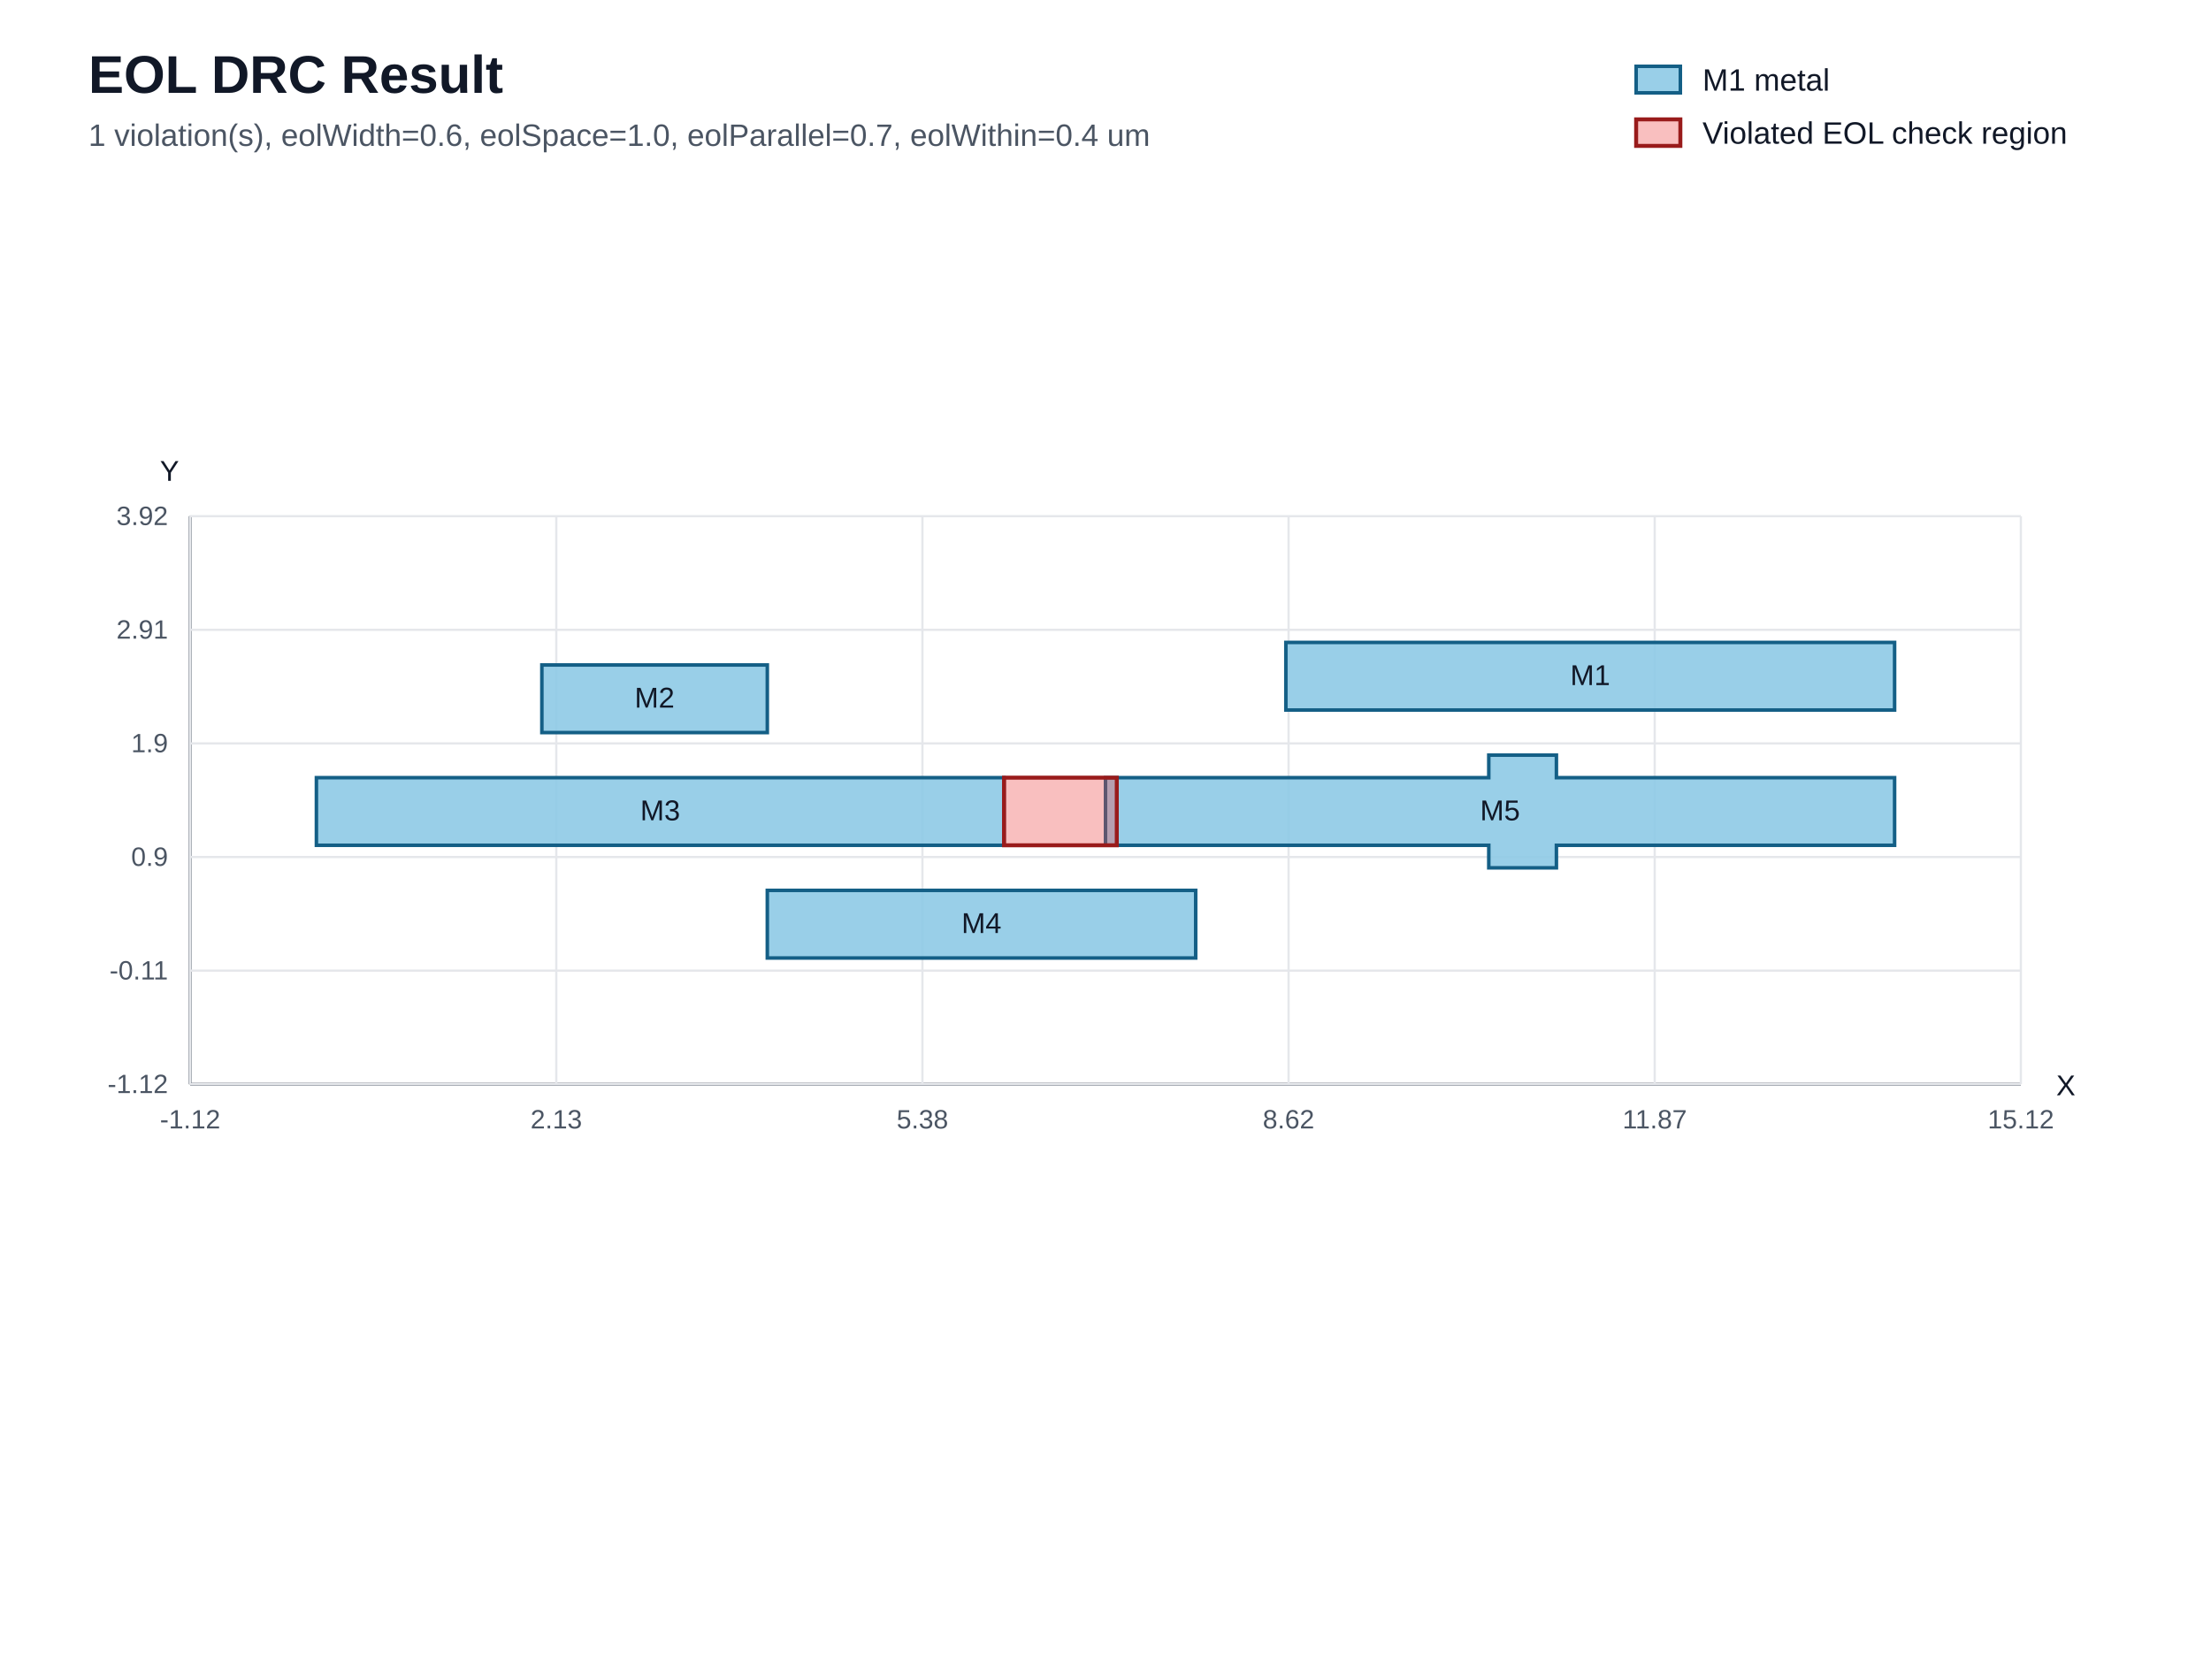
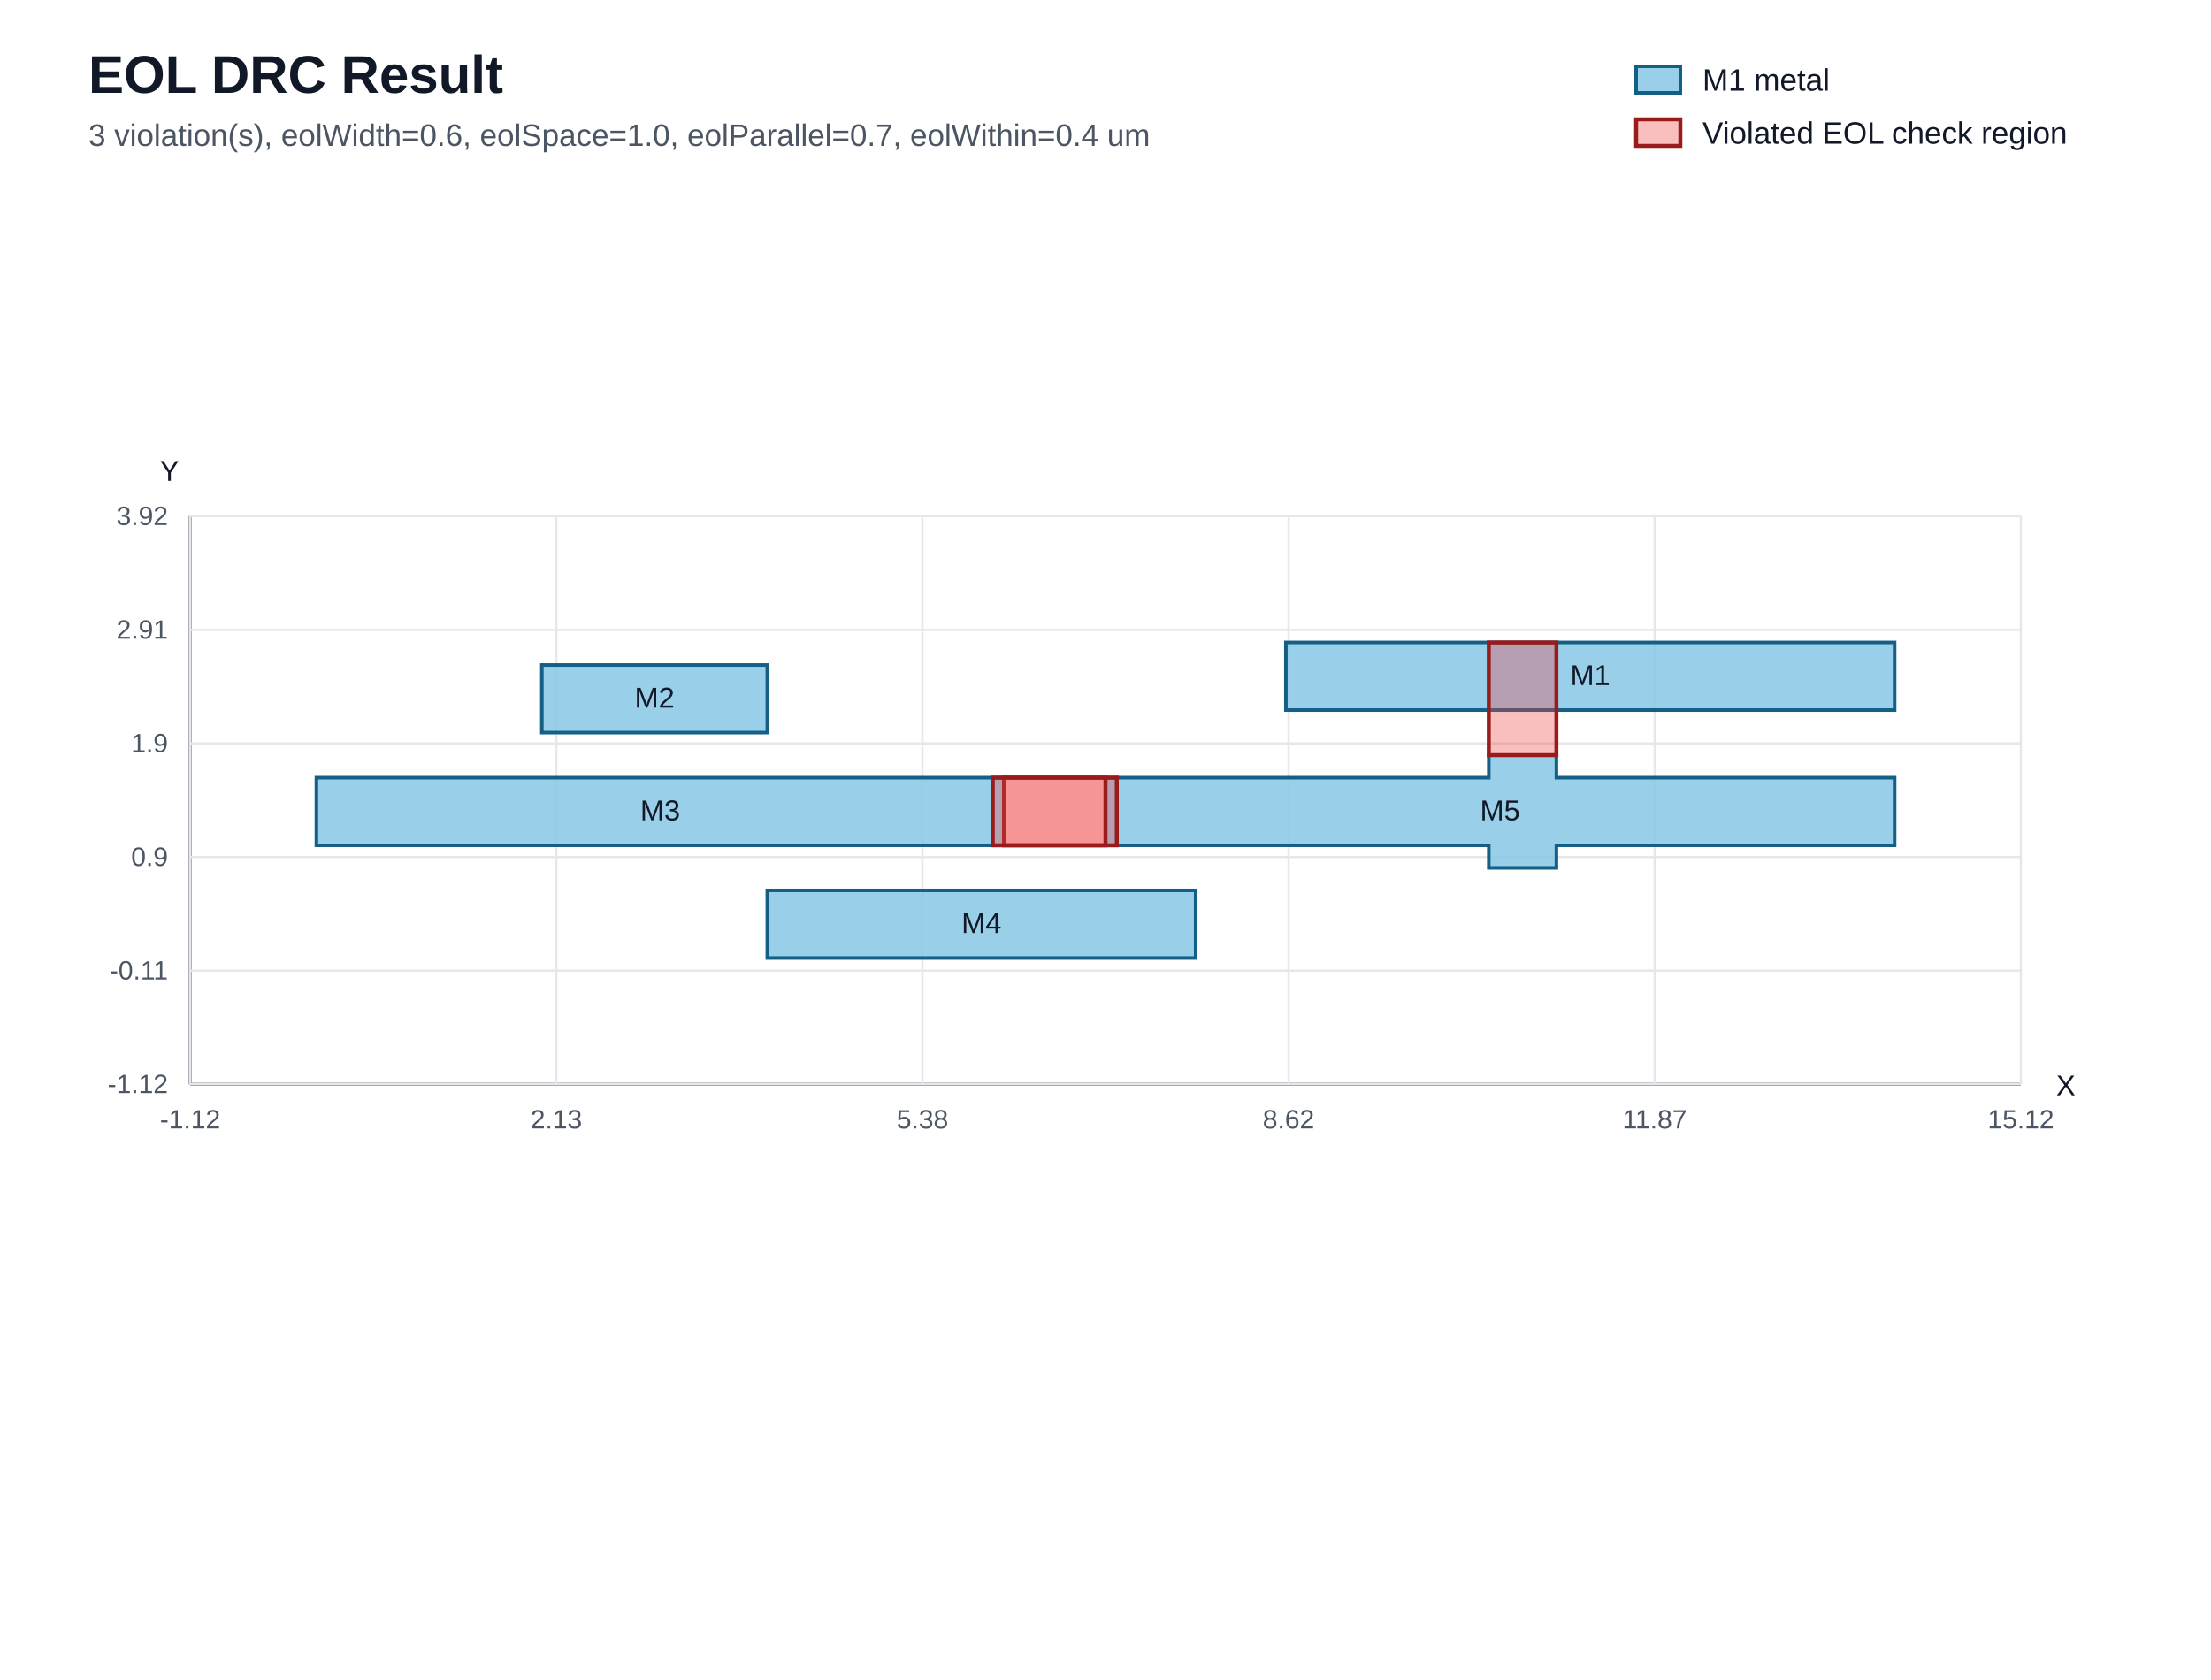
<svg xmlns="http://www.w3.org/2000/svg" width="1000" height="760" viewBox="0 0 1000 760" role="img" aria-label="EOL DRC result">
  <rect width="1000" height="760" fill="#ffffff" />
  <style>
.title{font:700 24px Arial,sans-serif;fill:#111827}.sub{font:14px Arial,sans-serif;fill:#4b5563}.axis{stroke:#374151;stroke-width:1.2}.grid{stroke:#e5e7eb;stroke-width:1}.tick{font:12px Arial,sans-serif;fill:#4b5563}.metal{fill:#8ecae6;stroke:#145f86;stroke-width:1.6;fill-opacity:.9}.viol{fill:#ef4444;stroke:#991b1b;stroke-width:1.8;fill-opacity:.34}.label{font:13px Arial,sans-serif;fill:#111827}.legend{font:14px Arial,sans-serif;fill:#111827}
</style>
  <text class="title" x="40" y="42">EOL DRC Result</text>
-   <text class="sub" x="40" y="66">1 violation(s), eolWidth=0.6, eolSpace=1.0, eolParallel=0.7, eolWithin=0.4 um</text>
+   <text class="sub" x="40" y="66">3 violation(s), eolWidth=0.6, eolSpace=1.0, eolParallel=0.7, eolWithin=0.4 um</text>
  <line class="axis" x1="86" y1="490.483" x2="914" y2="490.483" />
  <line class="axis" x1="86" y1="490.483" x2="86" y2="233.517" />
  <text class="label" x="930" y="495.483">X</text>
  <text class="label" x="81" y="217.517" text-anchor="end">Y</text>
  <line class="grid" x1="86" y1="233.517" x2="86" y2="490.483" />
  <text class="tick" x="86" y="510.483" text-anchor="middle">-1.12</text>
  <line class="grid" x1="86" y1="490.483" x2="914" y2="490.483" />
  <text class="tick" x="76" y="494.483" text-anchor="end">-1.12</text>
  <line class="grid" x1="251.6" y1="233.517" x2="251.6" y2="490.483" />
  <text class="tick" x="251.6" y="510.483" text-anchor="middle">2.13</text>
  <line class="grid" x1="86" y1="439.09" x2="914" y2="439.09" />
  <text class="tick" x="76" y="443.09" text-anchor="end">-0.11</text>
  <line class="grid" x1="417.2" y1="233.517" x2="417.2" y2="490.483" />
  <text class="tick" x="417.2" y="510.483" text-anchor="middle">5.38</text>
  <line class="grid" x1="86" y1="387.697" x2="914" y2="387.697" />
  <text class="tick" x="76" y="391.697" text-anchor="end">0.9</text>
  <line class="grid" x1="582.8" y1="233.517" x2="582.8" y2="490.483" />
  <text class="tick" x="582.8" y="510.483" text-anchor="middle">8.62</text>
  <line class="grid" x1="86" y1="336.303" x2="914" y2="336.303" />
  <text class="tick" x="76" y="340.303" text-anchor="end">1.9</text>
  <line class="grid" x1="748.4" y1="233.517" x2="748.4" y2="490.483" />
  <text class="tick" x="748.4" y="510.483" text-anchor="middle">11.87</text>
  <line class="grid" x1="86" y1="284.91" x2="914" y2="284.91" />
  <text class="tick" x="76" y="288.91" text-anchor="end">2.91</text>
  <line class="grid" x1="914" y1="233.517" x2="914" y2="490.483" />
  <text class="tick" x="914" y="510.483" text-anchor="middle">15.12</text>
  <line class="grid" x1="86" y1="233.517" x2="914" y2="233.517" />
  <text class="tick" x="76" y="237.517" text-anchor="end">3.92</text>
  <path class="metal" d="M 581.576 321.212 L 581.576 290.621 L 856.897 290.621 L 856.897 321.212 L 581.576 321.212 Z" />
  <text class="label" x="719.236" y="309.916" text-anchor="middle">M1</text>
  <path class="metal" d="M 245.074 331.409 L 245.074 300.818 L 347.044 300.818 L 347.044 331.409 L 245.074 331.409 Z" />
  <text class="label" x="296.059" y="320.113" text-anchor="middle">M2</text>
  <path class="metal" d="M 143.103 382.394 L 143.103 351.803 L 454.113 351.803 L 454.113 382.394 L 143.103 382.394 Z" />
  <text class="label" x="298.608" y="371.099" text-anchor="middle">M3</text>
  <path class="metal" d="M 347.044 433.379 L 347.044 402.788 L 540.788 402.788 L 540.788 433.379 L 347.044 433.379 Z" />
  <text class="label" x="443.916" y="422.084" text-anchor="middle">M4</text>
  <path class="metal" d="M 673.35 351.803 L 673.35 341.606 L 703.941 341.606 L 703.941 351.803 L 856.897 351.803 L 856.897 382.394 L 703.941 382.394 L 703.941 392.591 L 673.35 392.591 L 673.35 382.394 L 500 382.394 L 500 351.803 L 673.35 351.803 Z" />
  <text class="label" x="678.448" y="371.099" text-anchor="middle">M5</text>
  <path class="viol" d="M 454.113 382.394 L 454.113 351.803 L 505.099 351.803 L 505.099 382.394 L 454.113 382.394 Z" />
+   <path class="viol" d="M 673.35 341.606 L 673.35 290.621 L 703.941 290.621 L 703.941 341.606 L 673.35 341.606 Z" />
+   <path class="viol" d="M 449.015 382.394 L 449.015 351.803 L 500 351.803 L 500 382.394 L 449.015 382.394 Z" />
  <rect x="740" y="30" width="20" height="12" class="metal" />
  <text class="legend" x="770" y="41">M1 metal</text>
  <rect x="740" y="54" width="20" height="12" class="viol" />
  <text class="legend" x="770" y="65">Violated EOL check region</text>
</svg>
